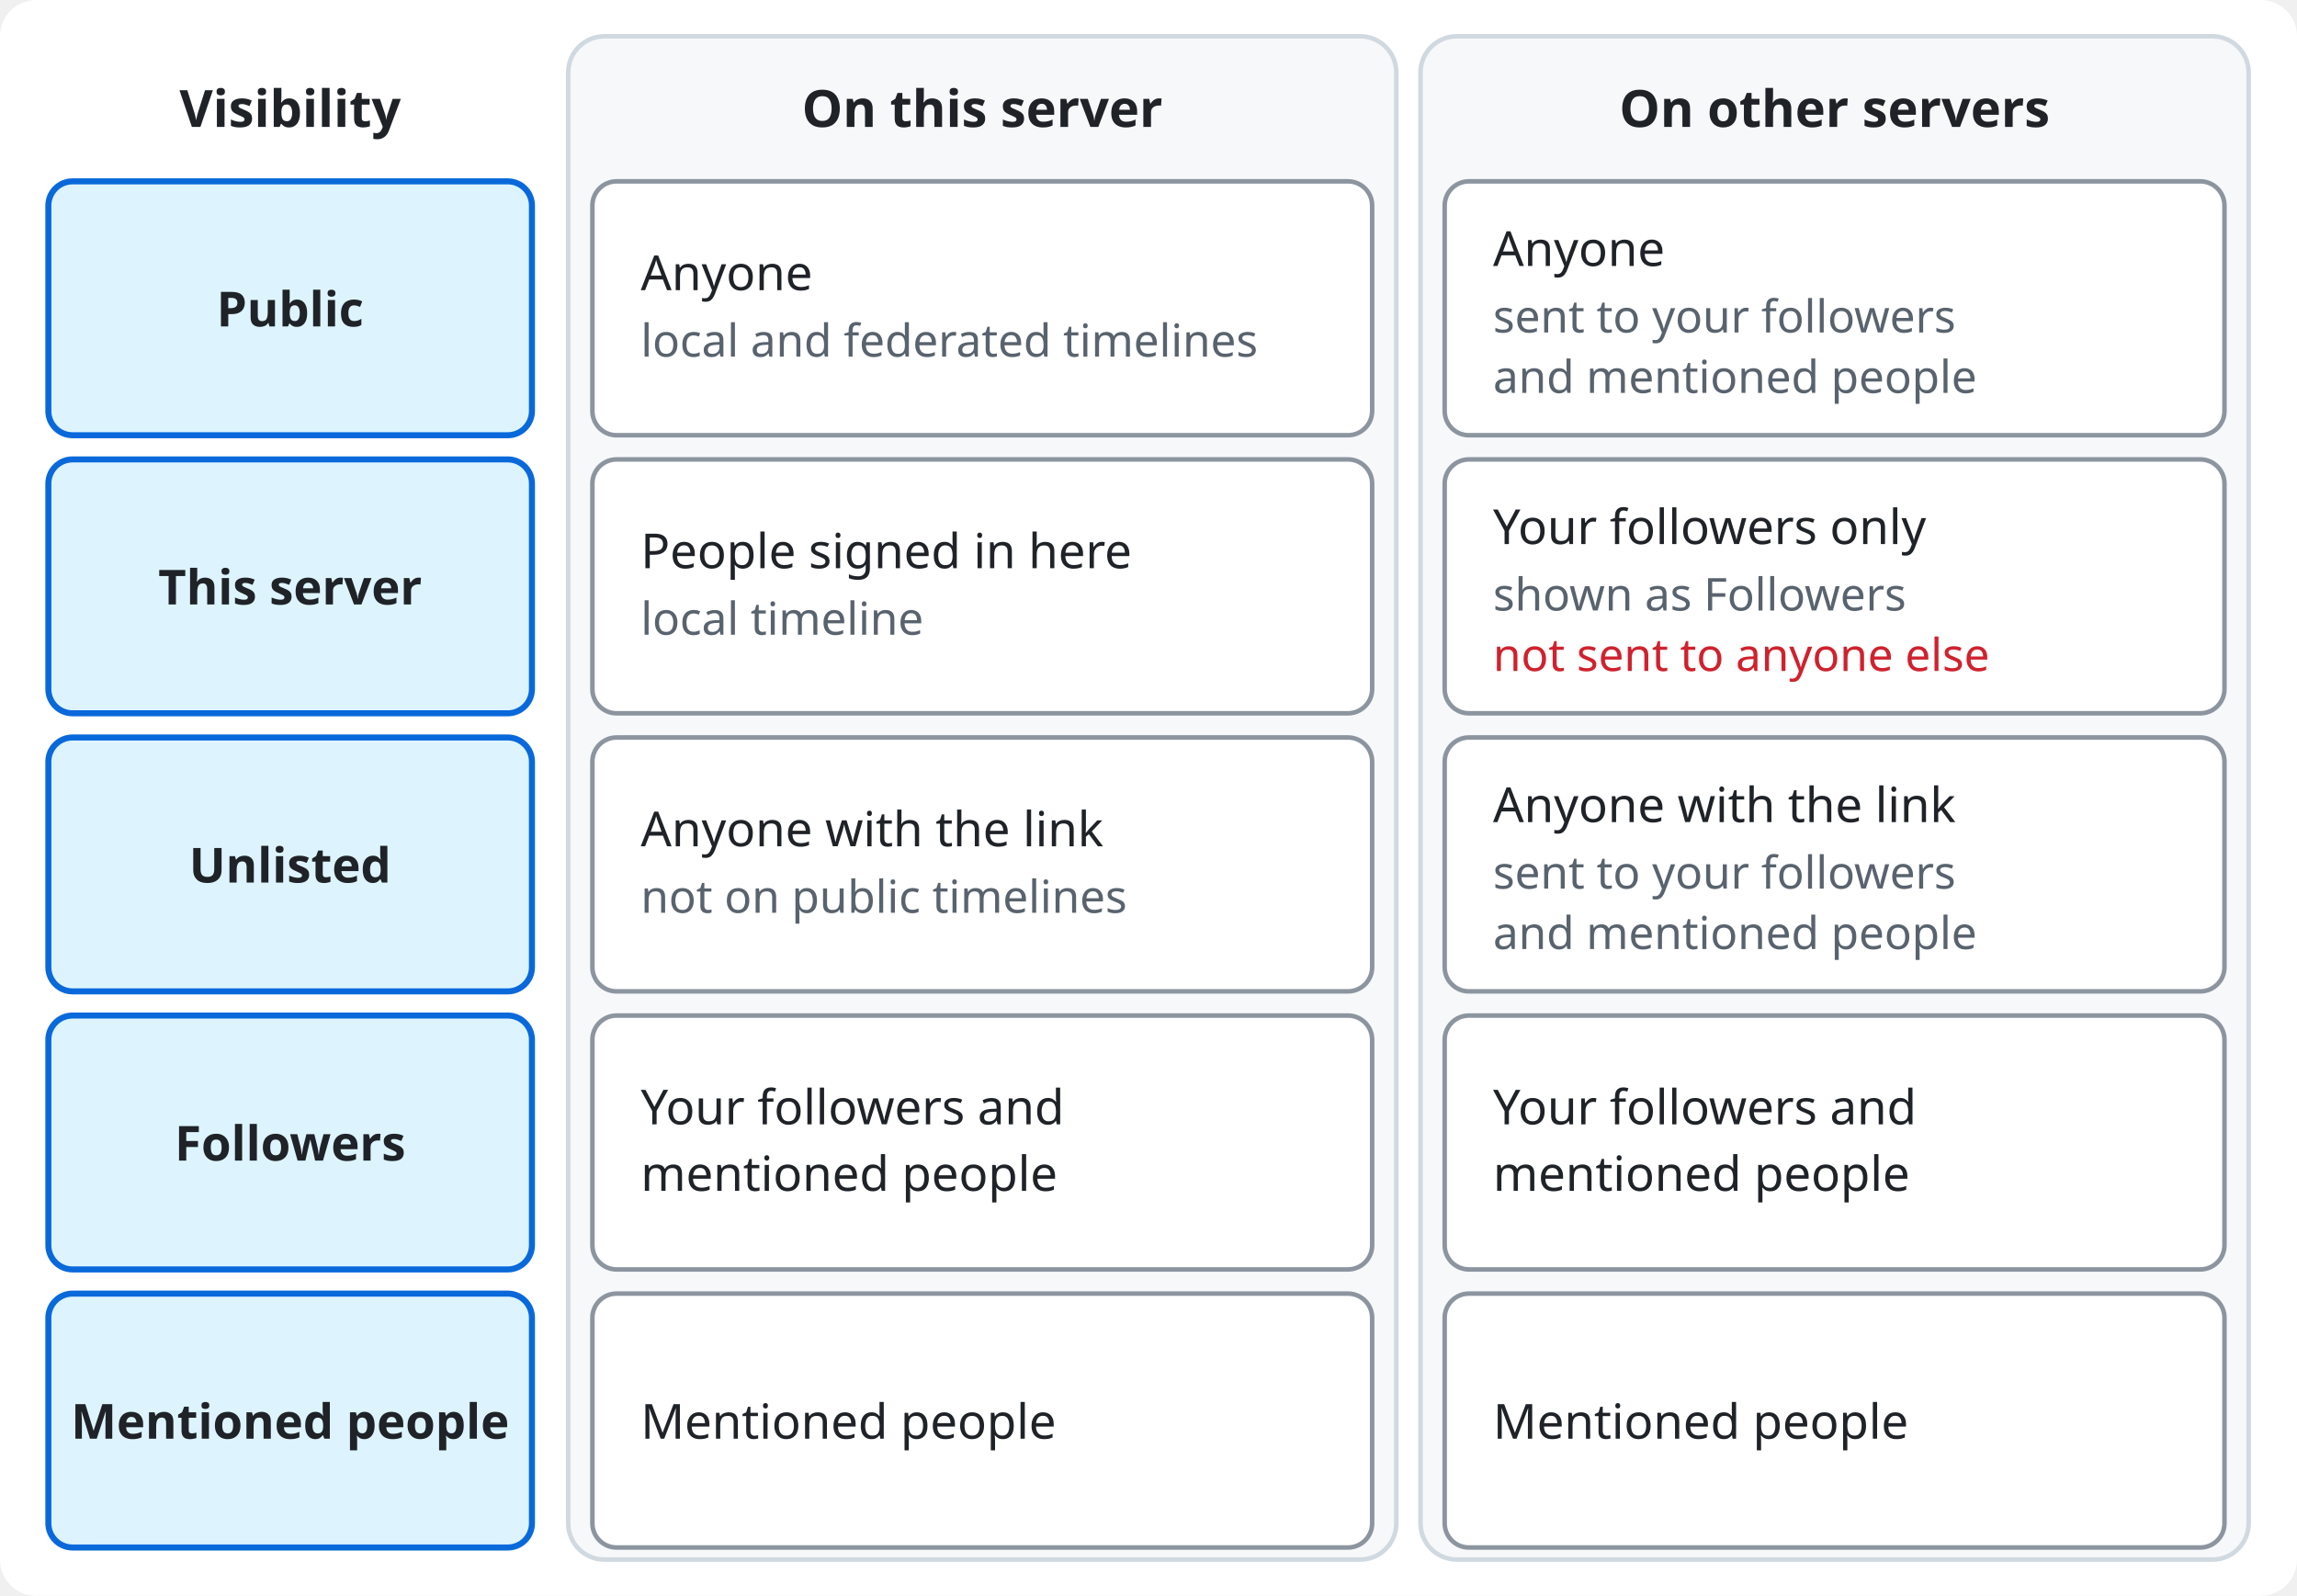
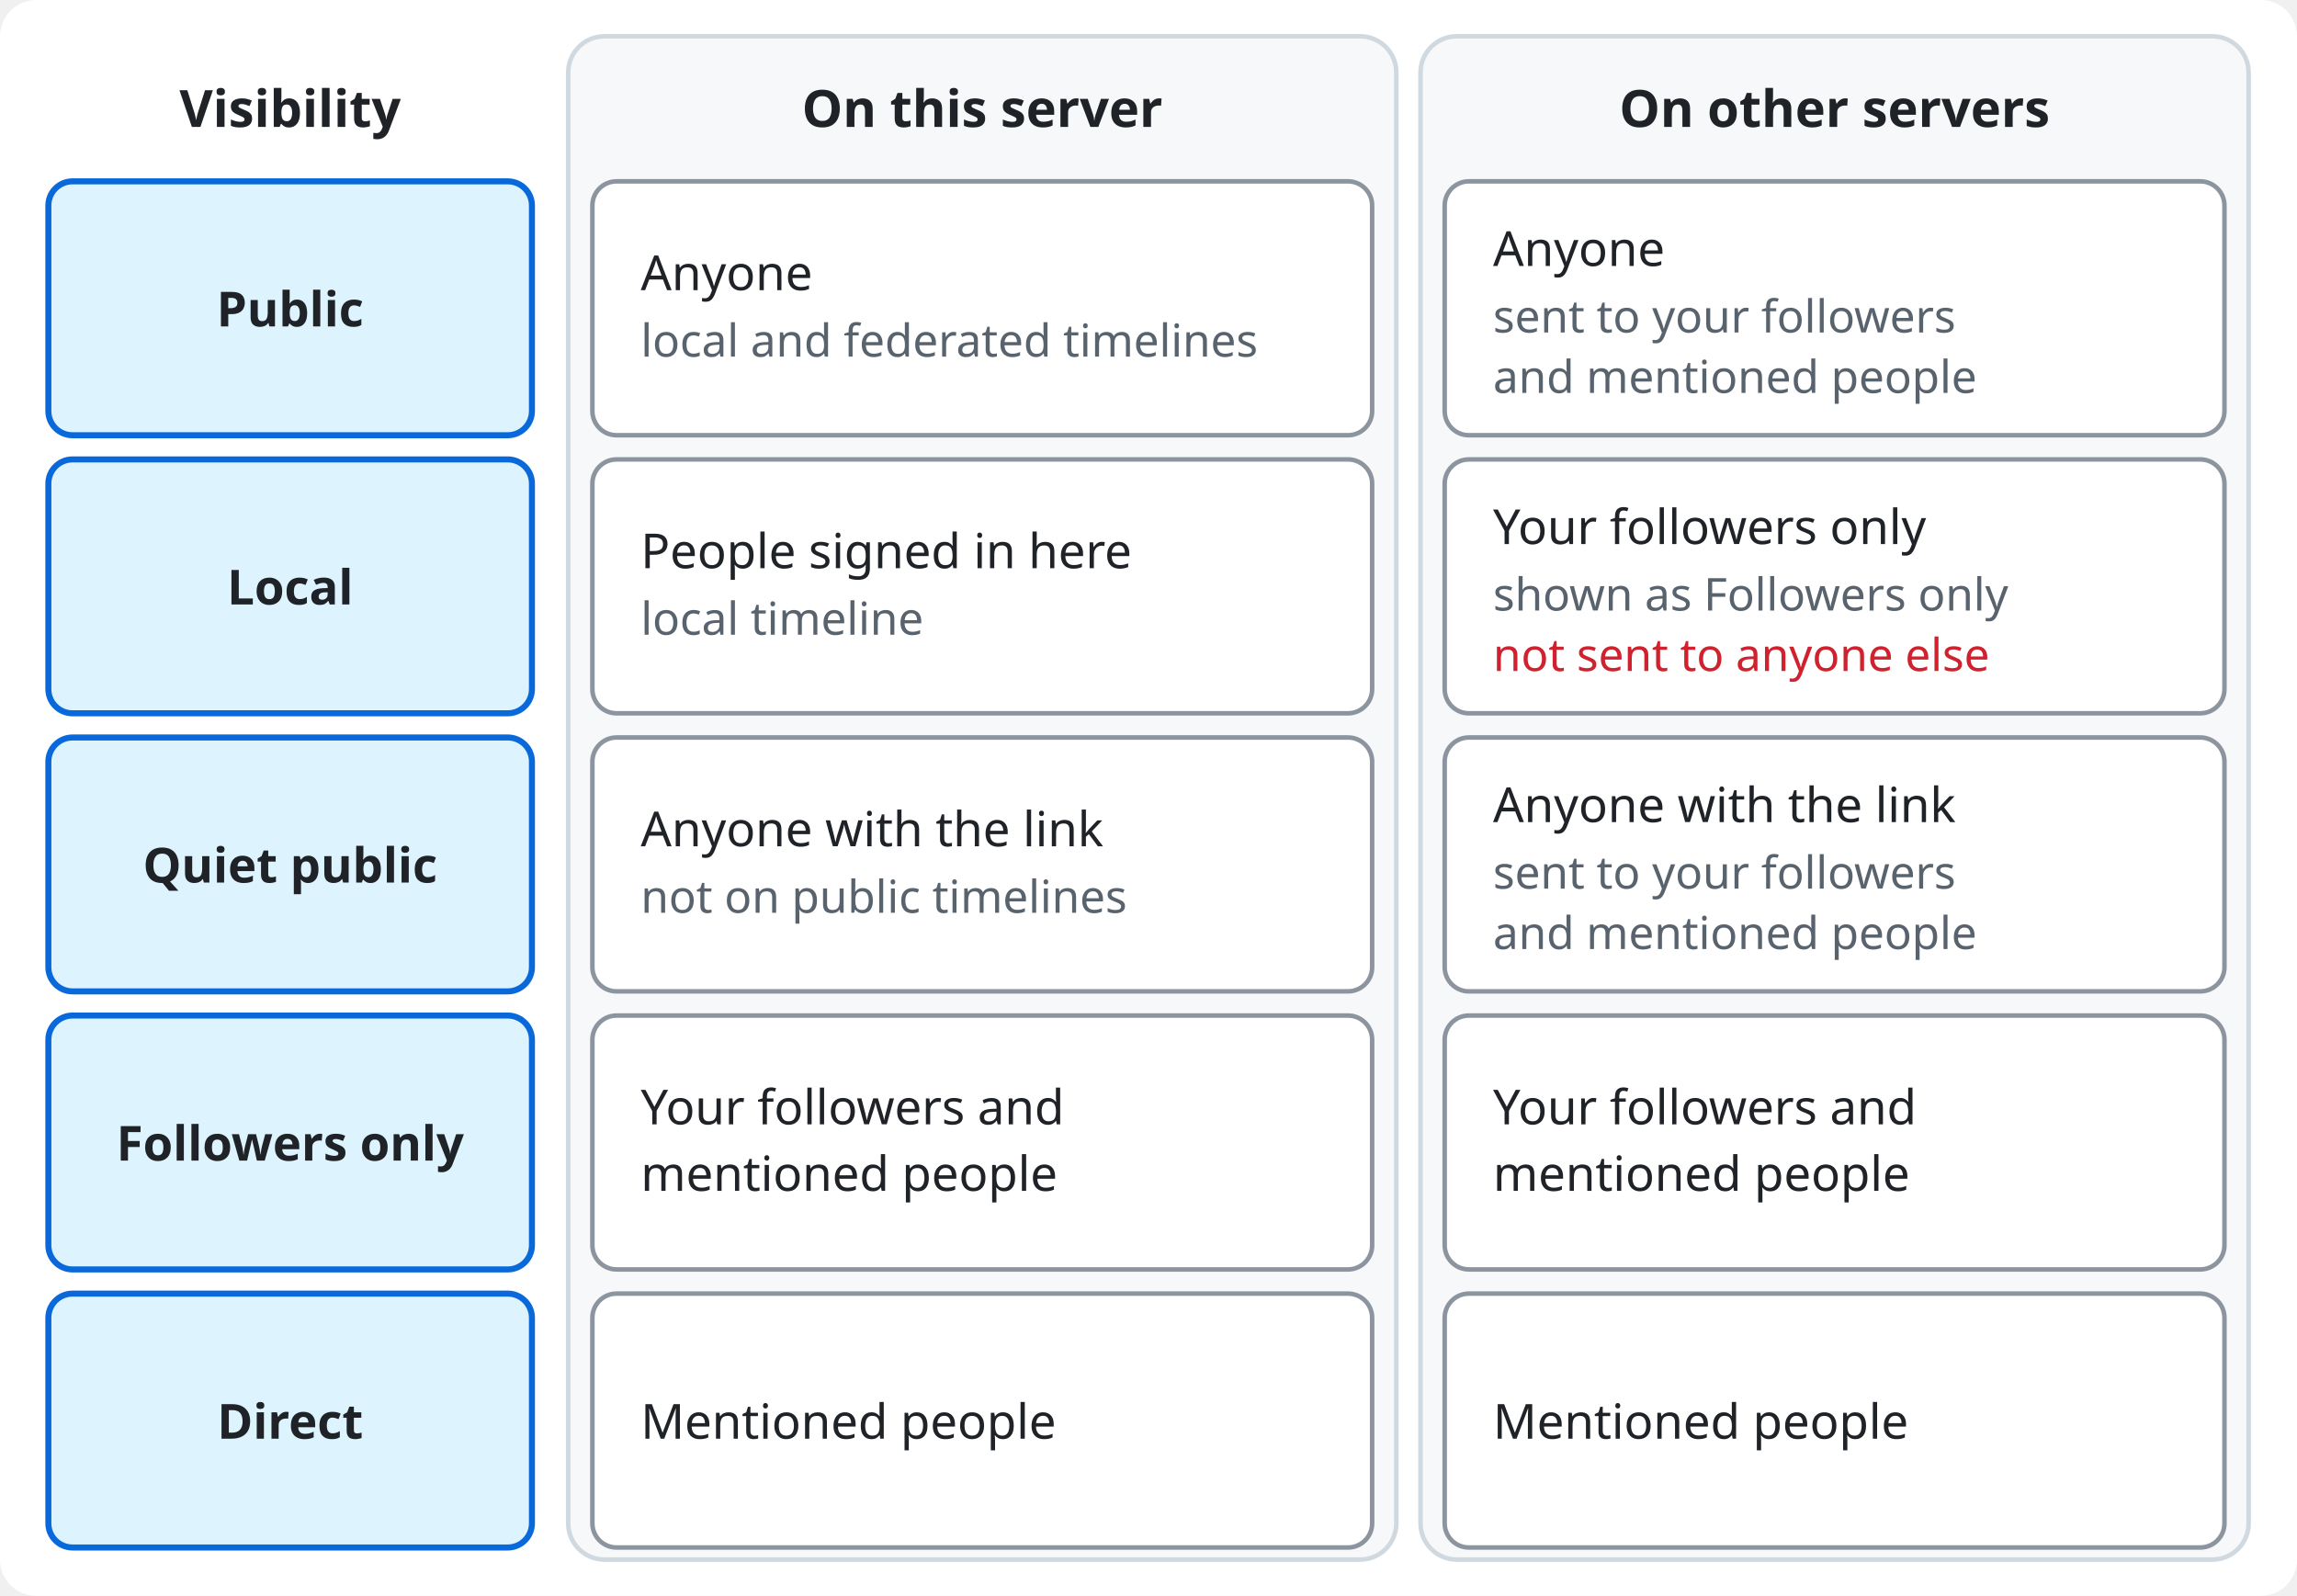
<svg xmlns="http://www.w3.org/2000/svg" viewBox="0 0 760 528" width="760" height="528" role="img" aria-labelledby="title desc">
  <style>
    svg { font-family: -apple-system, BlinkMacSystemFont, "Segoe UI", "Noto Sans", Helvetica, Arial, sans-serif; }
    .bg { fill: #ffffff; }
    .t { fill: #1f2328; font-size: 16px; }
    .b { font-weight: 600; }
    .m { fill: #59636e; font-size: 15px; }
    .h { fill: #1f2328; font-size: 17px; font-weight: 600; }
    .danger-text { fill: #cf222e; font-size: 15px; }
    .group { fill: #f6f8fa; stroke: #d1d9e0; stroke-width: 1.5; }
    .proc { fill: #ddf4ff; stroke: #0969da; stroke-width: 2; }
    .port { fill: #ffffff; stroke: #8c959f; stroke-width: 1.5; }
    @media (prefers-color-scheme: dark) {
      .bg { fill: #0d1117; }
      .t, .h { fill: #e6edf3; }
      .m { fill: #9198a1; }
      .danger-text { fill: #f85149; }
      .group { fill: #151b23; stroke: #3d444d; }
      .proc { fill: #0c2d6b; stroke: #4493f8; }
      .port { fill: #0d1117; stroke: #656c76; }
    }
  </style>
  <rect class="bg" x="0" y="0" width="760" height="528" rx="12" />
  <text class="h" x="96" y="42" text-anchor="middle">Visibility</text>
  <rect class="group" x="188" y="12" width="274" height="504" rx="12" />
  <text class="h" x="325" y="42" text-anchor="middle">On this server</text>
  <rect class="group" x="470" y="12" width="274" height="504" rx="12" />
  <text class="h" x="607" y="42" text-anchor="middle">On other servers</text>
  <rect class="proc" x="16" y="60" width="160" height="84" rx="8" />
  <text class="t b" x="96" y="108" text-anchor="middle">Public</text>
  <rect class="port" x="196" y="60" width="258" height="84" rx="8" />
  <text class="t" x="212" y="96">Anyone</text>
  <text class="m" x="212" y="118">local and federated timelines</text>
  <rect class="port" x="478" y="60" width="258" height="84" rx="8" />
  <text class="t" x="494" y="88">Anyone</text>
  <text class="m" x="494" y="110">sent to your followers</text>
  <text class="m" x="494" y="130">and mentioned people</text>
  <rect class="proc" x="16" y="152" width="160" height="84" rx="8" />
-   <text class="t b" x="96" y="200" text-anchor="middle">This server</text>
+   <text class="t b" x="96" y="200" text-anchor="middle">Local</text>
  <rect class="port" x="196" y="152" width="258" height="84" rx="8" />
  <text class="t" x="212" y="188">People signed in here</text>
  <text class="m" x="212" y="210">local timeline</text>
  <rect class="port" x="478" y="152" width="258" height="84" rx="8" />
  <text class="t" x="494" y="180">Your followers only</text>
-   <text class="m" x="494" y="202">shown as Followers</text>
+   <text class="m" x="494" y="202">shown as Followers only</text>
  <text class="danger-text" x="494" y="222">not sent to anyone else</text>
  <rect class="proc" x="16" y="244" width="160" height="84" rx="8" />
-   <text class="t b" x="96" y="292" text-anchor="middle">Unlisted</text>
+   <text class="t b" x="96" y="292" text-anchor="middle">Quiet public</text>
  <rect class="port" x="196" y="244" width="258" height="84" rx="8" />
  <text class="t" x="212" y="280">Anyone with the link</text>
  <text class="m" x="212" y="302">not on public timelines</text>
  <rect class="port" x="478" y="244" width="258" height="84" rx="8" />
  <text class="t" x="494" y="272">Anyone with the link</text>
  <text class="m" x="494" y="294">sent to your followers</text>
  <text class="m" x="494" y="314">and mentioned people</text>
  <rect class="proc" x="16" y="336" width="160" height="84" rx="8" />
-   <text class="t b" x="96" y="384" text-anchor="middle">Followers</text>
+   <text class="t b" x="96" y="384" text-anchor="middle">Followers only</text>
  <rect class="port" x="196" y="336" width="258" height="84" rx="8" />
  <text class="t" x="212" y="372">Your followers and</text>
  <text class="t" x="212" y="394">mentioned people</text>
  <rect class="port" x="478" y="336" width="258" height="84" rx="8" />
  <text class="t" x="494" y="372">Your followers and</text>
  <text class="t" x="494" y="394">mentioned people</text>
  <rect class="proc" x="16" y="428" width="160" height="84" rx="8" />
-   <text class="t b" x="96" y="476" text-anchor="middle">Mentioned people</text>
+   <text class="t b" x="96" y="476" text-anchor="middle">Direct</text>
  <rect class="port" x="196" y="428" width="258" height="84" rx="8" />
  <text class="t" x="212" y="476">Mentioned people</text>
  <rect class="port" x="478" y="428" width="258" height="84" rx="8" />
  <text class="t" x="494" y="476">Mentioned people</text>
</svg>
